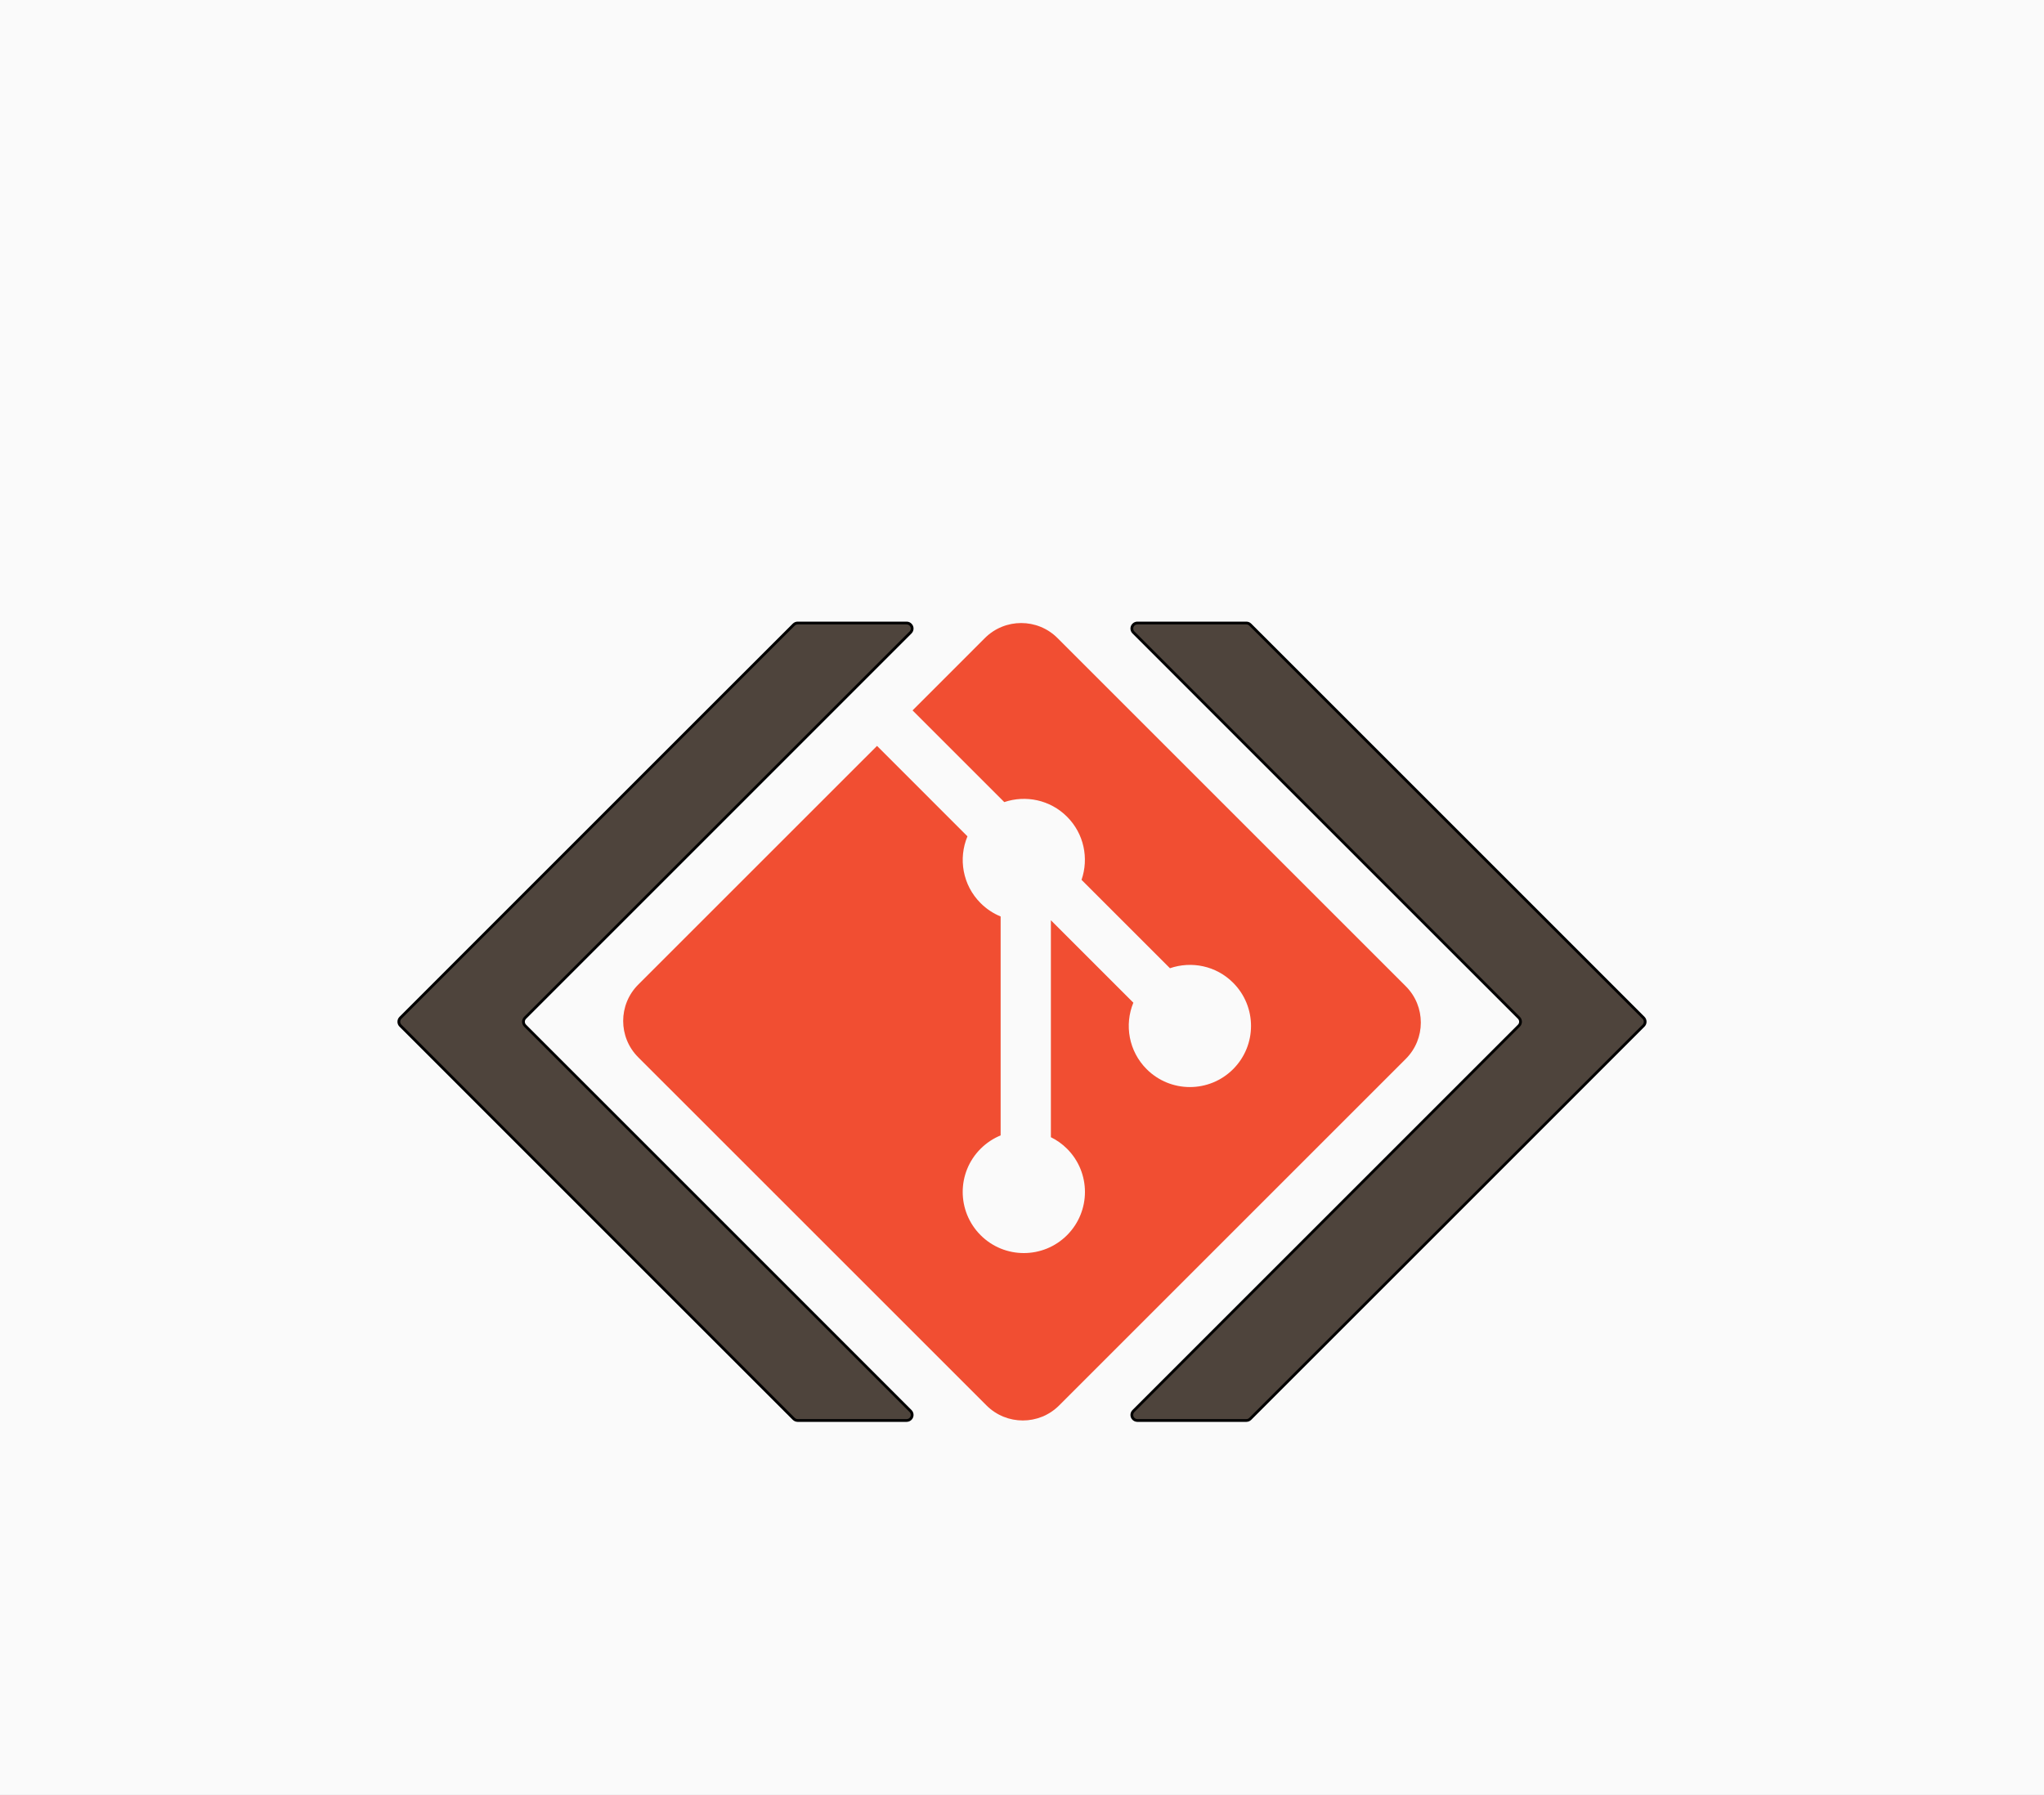
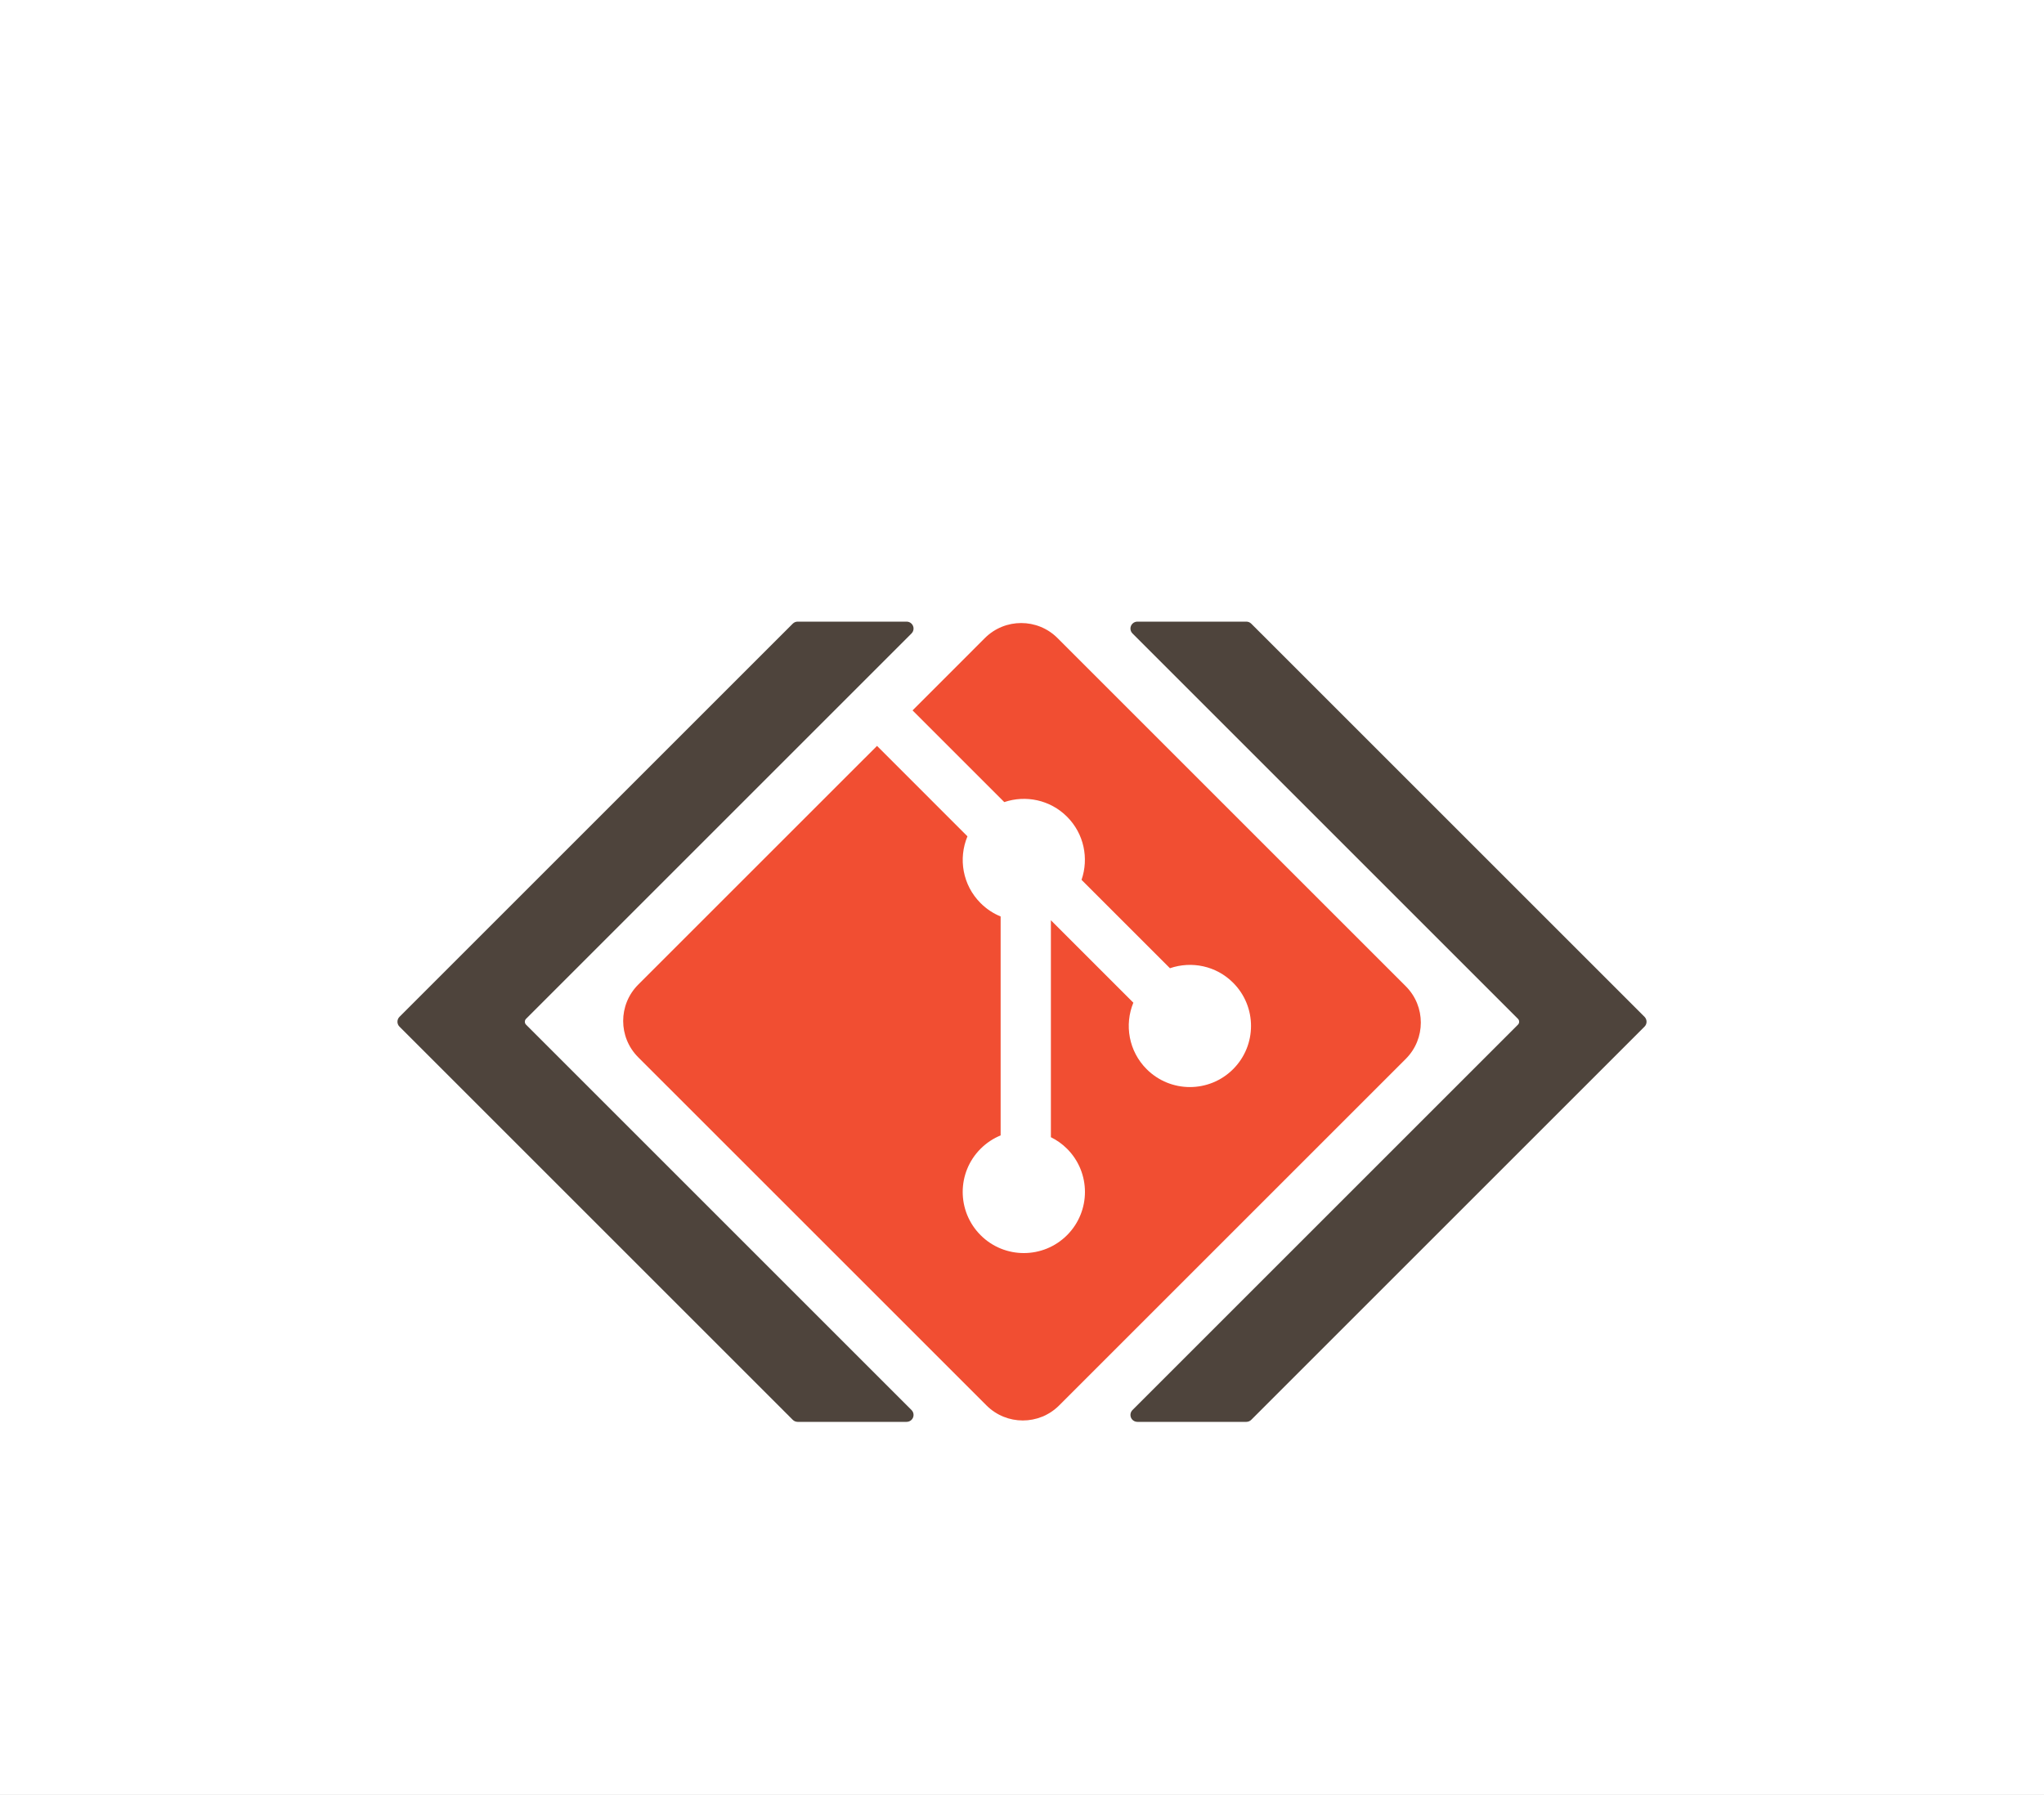
<svg xmlns="http://www.w3.org/2000/svg" version="1.1" viewBox="4455 72 738 648" width="738pt" height="54pc">
  <defs />
  <g stroke="none" stroke-opacity="1" stroke-dasharray="none" fill="none" fill-opacity="1">
    <g>
-       <rect x="4455" y="72" width="738" height="648" fill="#fafafa" />
+       <rect x="4455" y="72" width="738" height="648" fill="#ffffff" />
      <path d="M 4962.566 428.177 L 4836.823 302.439 C 4829.585 295.196 4817.84 295.196 4810.592 302.439 L 4784.484 328.552 L 4817.605 361.674 C 4825.303 359.074 4834.13 360.819 4840.264 366.954 C 4846.434 373.127 4848.164 382.03 4845.497 389.755 L 4877.421 421.676 C 4885.147 419.013 4894.053 420.734 4900.224 426.913 C 4908.843 435.53 4908.843 449.498 4900.224 458.122 C 4891.599 466.746 4877.633 466.746 4869.004 458.122 C 4862.522 451.633 4860.917 442.107 4864.205 434.119 L 4834.43 404.347 L 4834.43 482.693 C 4836.529 483.733 4838.513 485.119 4840.264 486.865 C 4848.883 495.483 4848.883 509.45 4840.264 518.081 C 4831.644 526.697 4817.669 526.697 4809.056 518.081 C 4800.437 509.45 4800.437 495.483 4809.056 486.865 C 4811.186 484.737 4813.653 483.127 4816.285 482.05 L 4816.285 402.979 C 4813.653 401.902 4811.192 400.305 4809.056 398.163 C 4802.528 391.637 4800.957 382.055 4804.306 374.037 L 4771.653 341.379 L 4685.431 427.594 C 4678.19 434.843 4678.19 446.588 4685.431 453.831 L 4811.18 579.569 C 4818.419 586.81 4830.161 586.81 4837.411 579.569 L 4962.566 454.414 C 4969.811 447.169 4969.811 435.419 4962.566 428.177 Z" fill="#f14e32" />
      <path d="M 4783.757 581.586 L 4644.586 442.414 C 4643.805 441.633 4643.805 440.367 4644.586 439.586 L 4783.757 300.414 C 4784.538 299.633 4784.538 298.367 4783.757 297.586 C 4783.382 297.211 4782.874 297 4782.343 297 L 4743 297 C 4742.47 297 4741.961 297.211 4741.586 297.586 L 4599.586 439.586 C 4598.805 440.367 4598.805 441.633 4599.586 442.414 L 4741.586 584.414 C 4741.961 584.789 4742.47 585 4743 585 L 4782.343 585 C 4783.448 585 4784.343 584.105 4784.343 583 C 4784.343 582.47 4784.132 581.961 4783.757 581.586 Z" fill="#4e443c" />
-       <path d="M 4783.757 581.586 L 4644.586 442.414 C 4643.805 441.633 4643.805 440.367 4644.586 439.586 L 4783.757 300.414 C 4784.538 299.633 4784.538 298.367 4783.757 297.586 C 4783.382 297.211 4782.874 297 4782.343 297 L 4743 297 C 4742.47 297 4741.961 297.211 4741.586 297.586 L 4599.586 439.586 C 4598.805 440.367 4598.805 441.633 4599.586 442.414 L 4741.586 584.414 C 4741.961 584.789 4742.47 585 4743 585 L 4782.343 585 C 4783.448 585 4784.343 584.105 4784.343 583 C 4784.343 582.47 4784.132 581.961 4783.757 581.586 Z" stroke="black" stroke-linecap="round" stroke-linejoin="round" stroke-width="1" />
+       <path d="M 4783.757 581.586 L 4644.586 442.414 C 4643.805 441.633 4643.805 440.367 4644.586 439.586 L 4783.757 300.414 C 4784.538 299.633 4784.538 298.367 4783.757 297.586 C 4783.382 297.211 4782.874 297 4782.343 297 L 4743 297 C 4742.47 297 4741.961 297.211 4741.586 297.586 L 4599.586 439.586 C 4598.805 440.367 4598.805 441.633 4599.586 442.414 L 4741.586 584.414 C 4741.961 584.789 4742.47 585 4743 585 L 4782.343 585 C 4783.448 585 4784.343 584.105 4784.343 583 C 4784.343 582.47 4784.132 581.961 4783.757 581.586 Z" stroke="#4e443c" stroke-linecap="round" stroke-linejoin="round" stroke-width="1" />
      <path d="M 4864.243 581.586 L 5003.414 442.414 C 5004.195 441.633 5004.195 440.367 5003.414 439.586 L 4864.243 300.414 C 4863.462 299.633 4863.462 298.367 4864.243 297.586 C 4864.618 297.211 4865.126 297 4865.657 297 L 4905 297 C 4905.53 297 4906.039 297.211 4906.414 297.586 L 5048.414 439.586 C 5049.195 440.367 5049.195 441.633 5048.414 442.414 L 4906.414 584.414 C 4906.039 584.789 4905.53 585 4905 585 L 4865.657 585 C 4864.552 585 4863.657 584.105 4863.657 583 C 4863.657 582.47 4863.868 581.961 4864.243 581.586 Z" fill="#4e443c" />
-       <path d="M 4864.243 581.586 L 5003.414 442.414 C 5004.195 441.633 5004.195 440.367 5003.414 439.586 L 4864.243 300.414 C 4863.462 299.633 4863.462 298.367 4864.243 297.586 C 4864.618 297.211 4865.126 297 4865.657 297 L 4905 297 C 4905.53 297 4906.039 297.211 4906.414 297.586 L 5048.414 439.586 C 5049.195 440.367 5049.195 441.633 5048.414 442.414 L 4906.414 584.414 C 4906.039 584.789 4905.53 585 4905 585 L 4865.657 585 C 4864.552 585 4863.657 584.105 4863.657 583 C 4863.657 582.47 4863.868 581.961 4864.243 581.586 Z" stroke="black" stroke-linecap="round" stroke-linejoin="round" stroke-width="1" />
+       <path d="M 4864.243 581.586 L 5003.414 442.414 C 5004.195 441.633 5004.195 440.367 5003.414 439.586 L 4864.243 300.414 C 4863.462 299.633 4863.462 298.367 4864.243 297.586 C 4864.618 297.211 4865.126 297 4865.657 297 L 4905 297 C 4905.53 297 4906.039 297.211 4906.414 297.586 L 5048.414 439.586 C 5049.195 440.367 5049.195 441.633 5048.414 442.414 L 4906.414 584.414 C 4906.039 584.789 4905.53 585 4905 585 L 4865.657 585 C 4864.552 585 4863.657 584.105 4863.657 583 C 4863.657 582.47 4863.868 581.961 4864.243 581.586 Z" stroke="#4e443c" stroke-linecap="round" stroke-linejoin="round" stroke-width="1" />
    </g>
  </g>
</svg>
